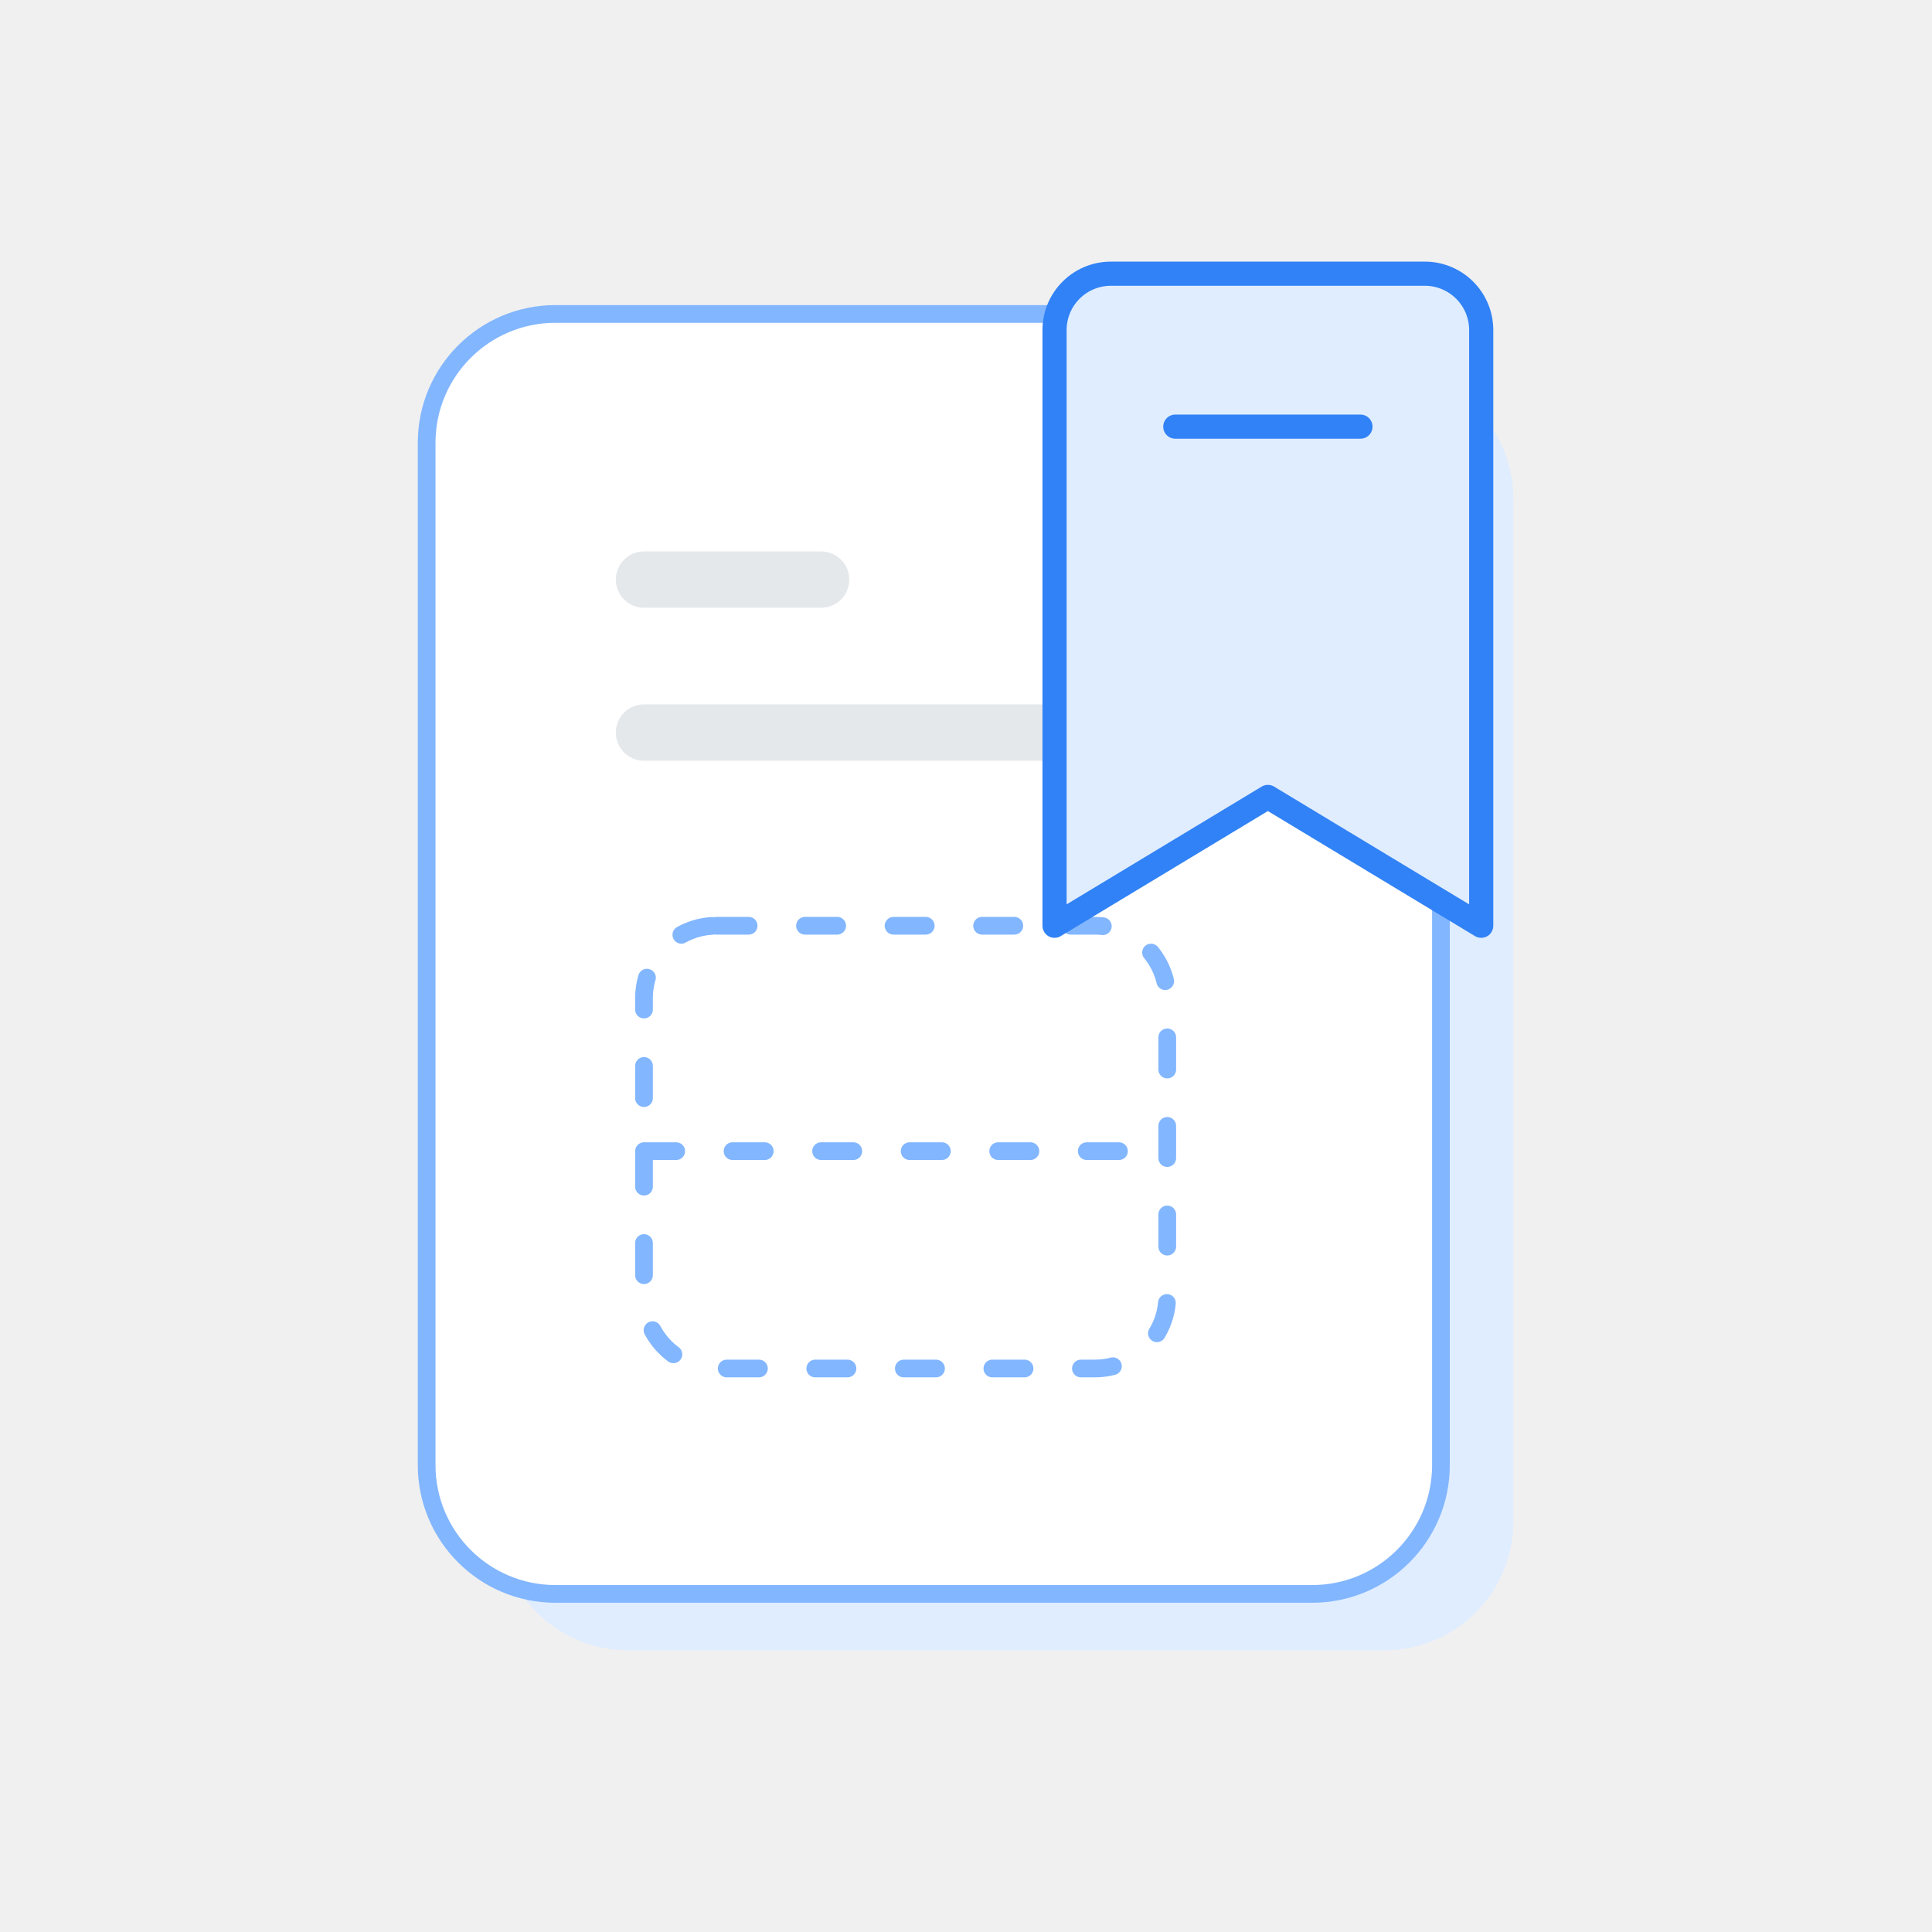
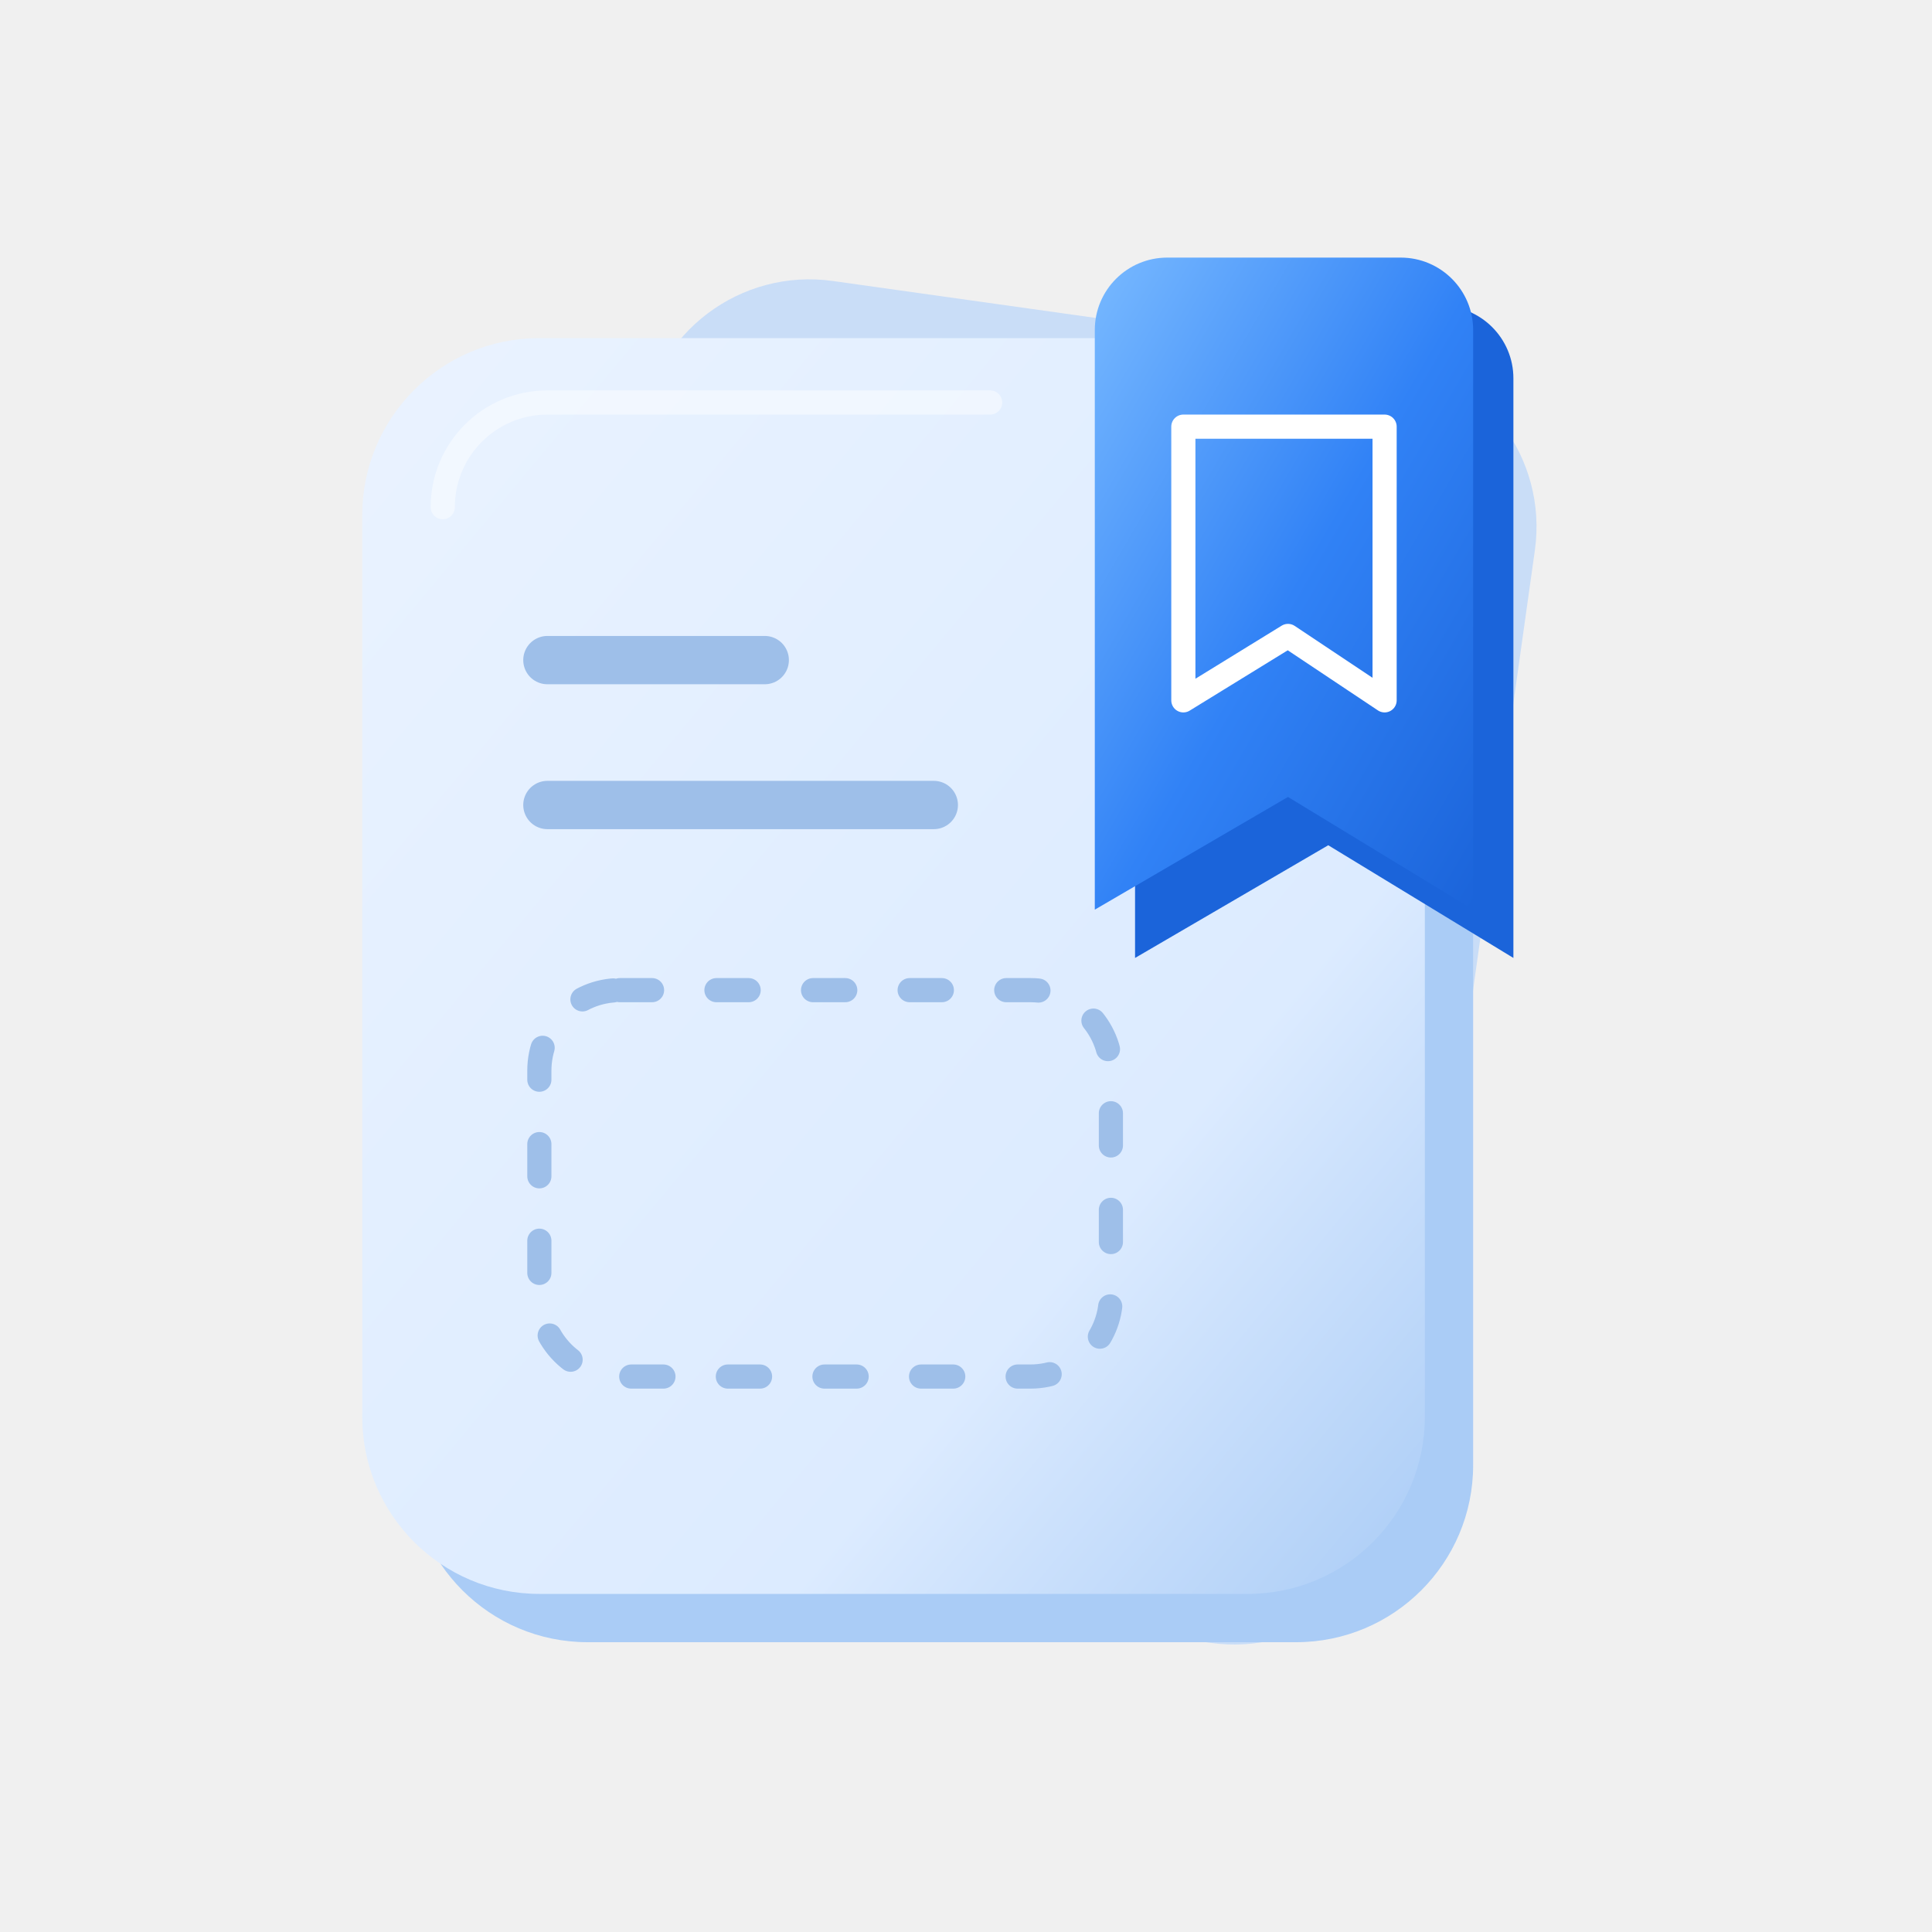
- <svg xmlns="http://www.w3.org/2000/svg" width="240" height="240" viewBox="0 0 240 240">
+ <svg xmlns="http://www.w3.org/2000/svg" width="240" height="240" viewBox="0 0 240 240" fill="none">
+   <defs>
+     <linearGradient id="blue" x1="0" y1="0" x2="1" y2="1">
+       <stop stop-color="#78B9FF" />
+       <stop offset=".52" stop-color="#3182F6" />
+       <stop offset="1" stop-color="#1B64DA" />
+     </linearGradient>
+     <linearGradient id="paper" x1="0" y1="0" x2="1" y2="1">
+       <stop stop-color="#EAF3FF" />
+       <stop offset=".7" stop-color="#DCEBFF" />
+       <stop offset="1" stop-color="#AACCF6" />
+     </linearGradient>
+   </defs>
  <g stroke-linecap="round" stroke-linejoin="round">
-     <rect x="62" y="46" width="126" height="159" rx="16" fill="#E0EDFF" />
-     <rect x="53" y="39" width="126" height="159" rx="16" fill="#FFFFFF" stroke="#82B6FF" stroke-width="2.2" />
-     <path d="M80 72h22m-22 19h64" stroke="#E5E8EB" stroke-width="7" />
-     <path d="M80 143h65m-56-28h47a9 9 0 0 1 9 9v37a9 9 0 0 1-9 9H89a9 9 0 0 1-9-9v-37a9 9 0 0 1 9-9Z" stroke="#82B6FF" stroke-width="2.2" stroke-dasharray="4 7" fill="none" />
-     <path d="M138 34h39a7 7 0 0 1 7 7v74l-26.5-16-26.5 16V41a7 7 0 0 1 7-7Z" fill="#E0EDFF" stroke="#3182F6" stroke-width="3" />
-     <path d="M146 53h23" stroke="#3182F6" stroke-width="3" />
+     <rect x="71" y="39" width="112" height="161" rx="21" transform="rotate(8 127 119)" fill="#C9DDF7" />
+     <rect x="51" y="48" width="132" height="156" rx="22" fill="#AACCF6" />
+     <rect x="45" y="42" width="132" height="156" rx="22" fill="url(#paper)" />
+     <path d="M55 63a13 13 0 0 1 13-13h55" fill="none" stroke="#FFFFFF" stroke-width="3" stroke-opacity=".45" />
+     <path d="M68 82h27m-27 18h48" stroke="#9EBFE9" stroke-width="6" />
+     <rect x="67" y="123" width="71" height="48" rx="10" stroke="#9EBFE9" stroke-width="3" stroke-dasharray="4 8" fill="none" />
+     <path d="M150 38h29a9 9 0 0 1 9 9v72l-23-14-24 14V47a9 9 0 0 1 9-9Z" fill="#1B64DA" />
+     <path d="M145 32h29a9 9 0 0 1 9 9v72l-23-14-24 14V41a9 9 0 0 1 9-9Z" fill="url(#blue)" />
+     <path d="M147 53v34l13-8 12 8V53Z" stroke="#FFFFFF" stroke-width="3" fill="none" />
  </g>
</svg>
